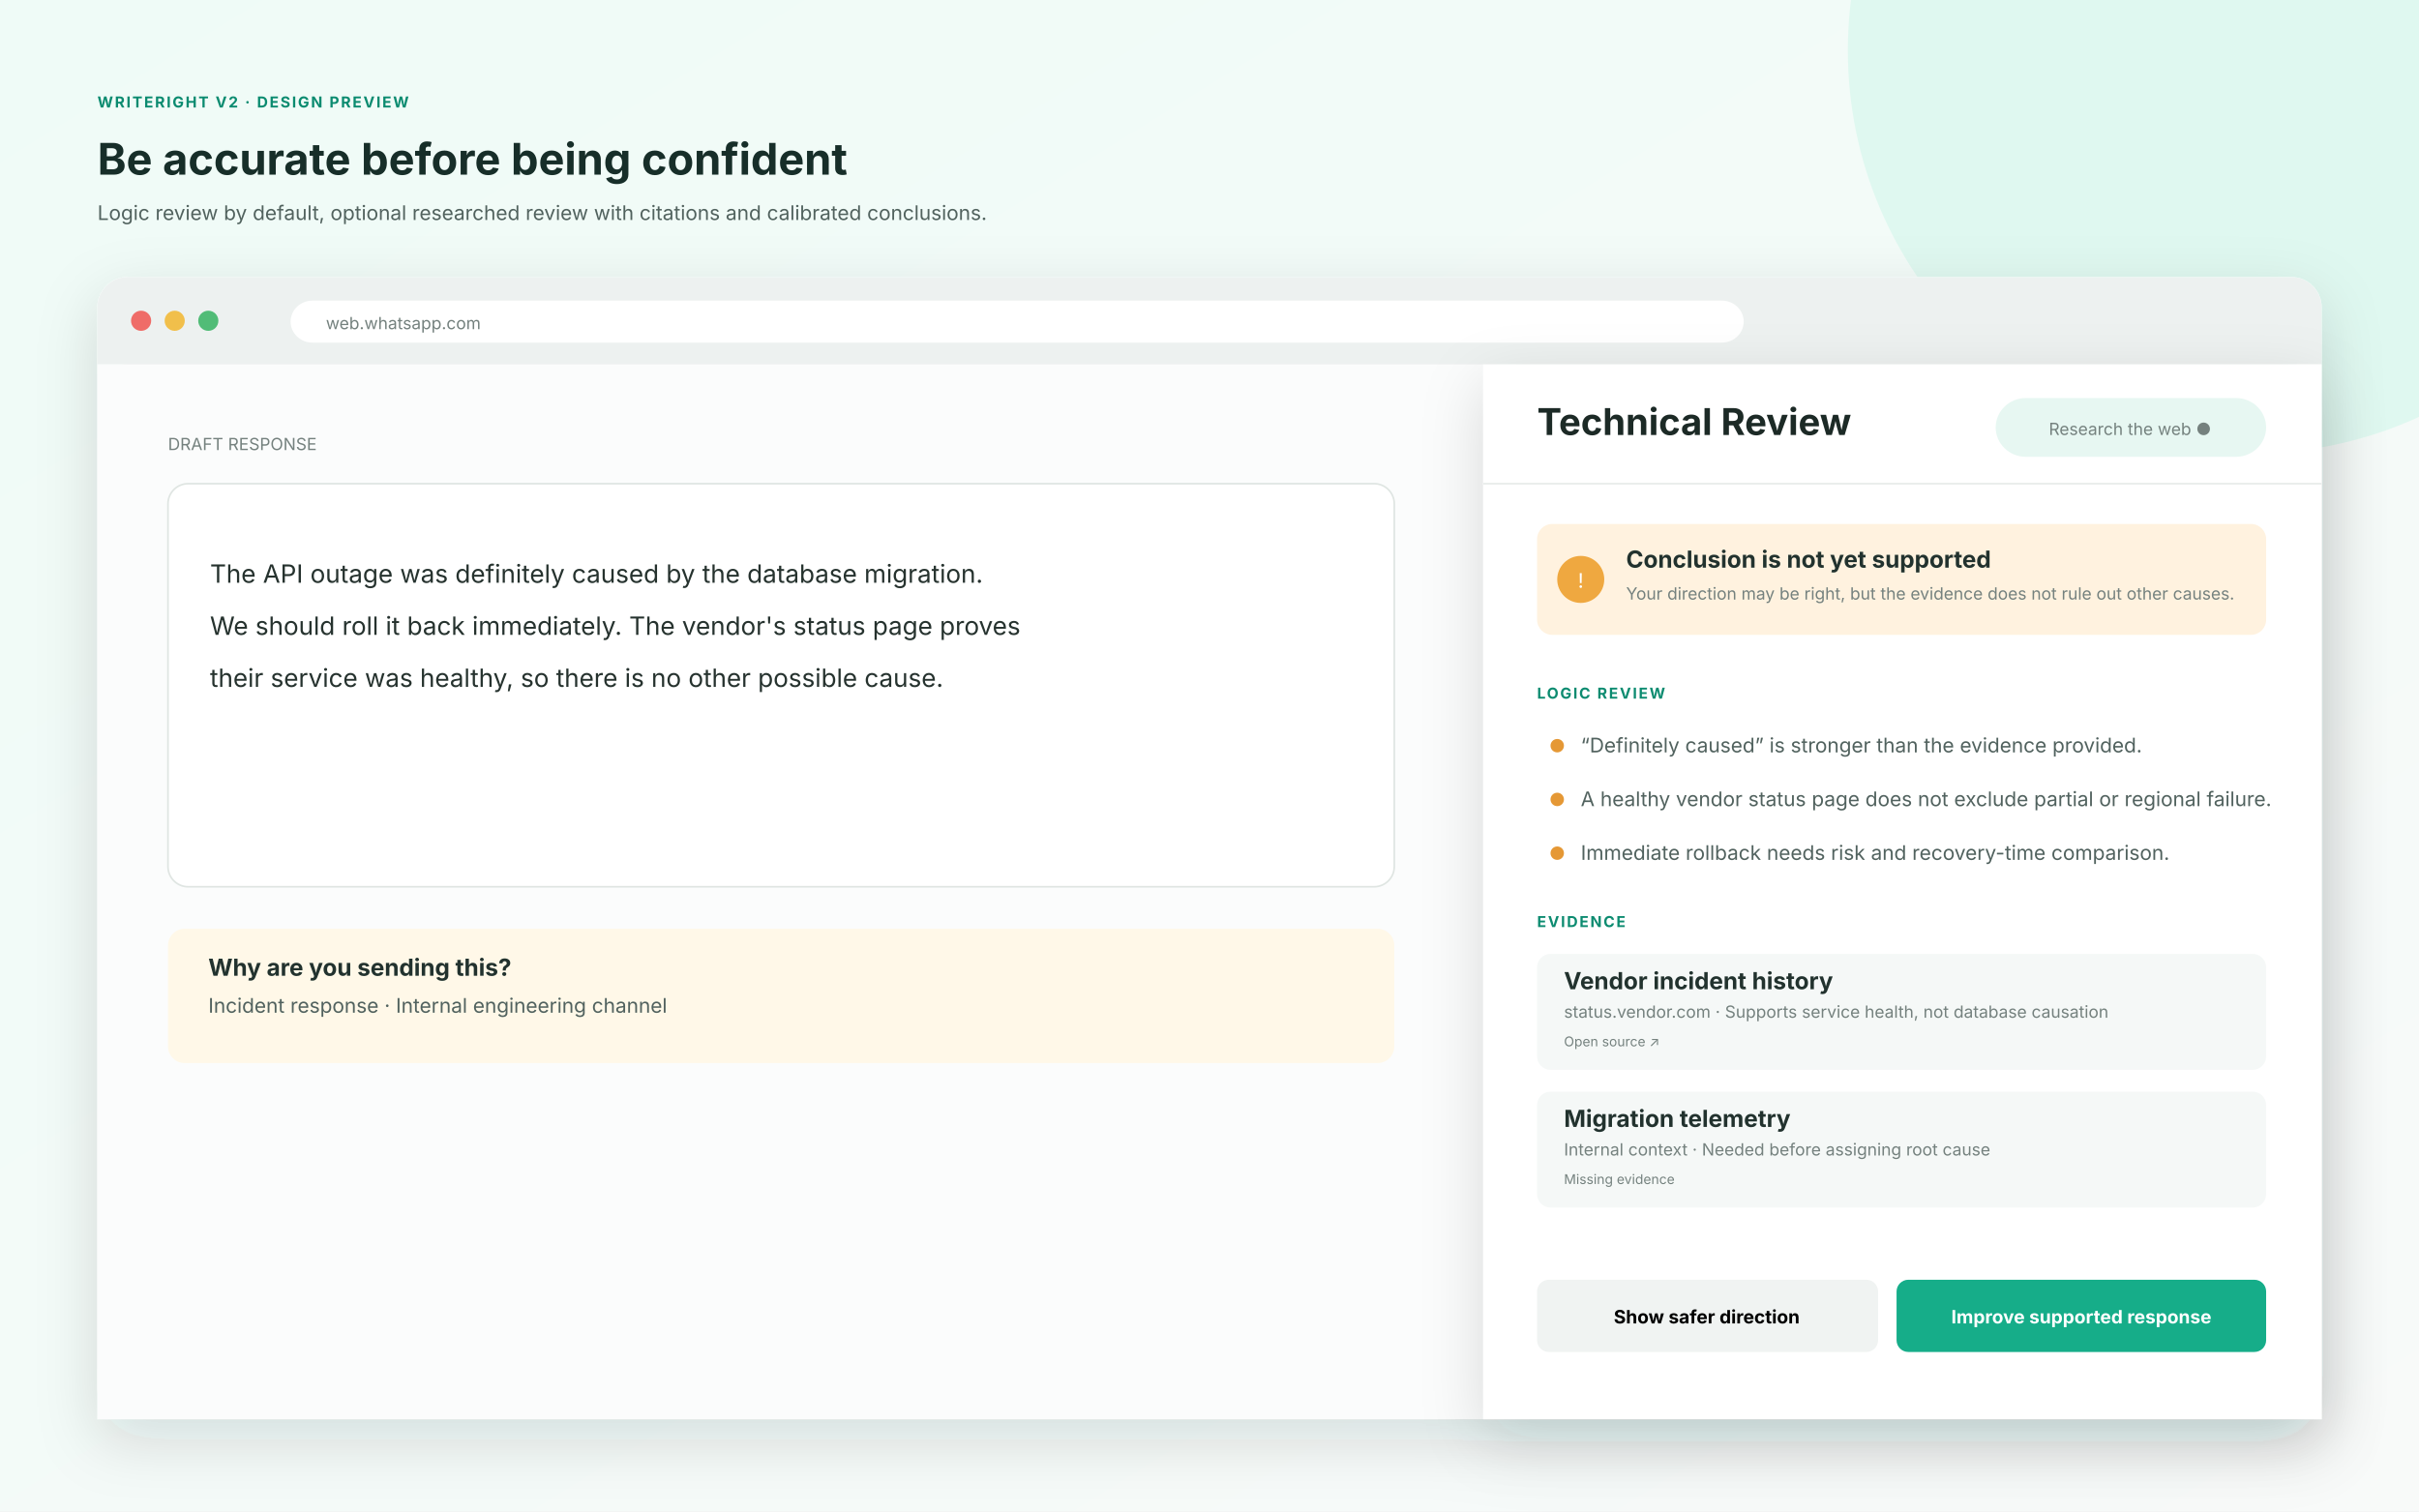
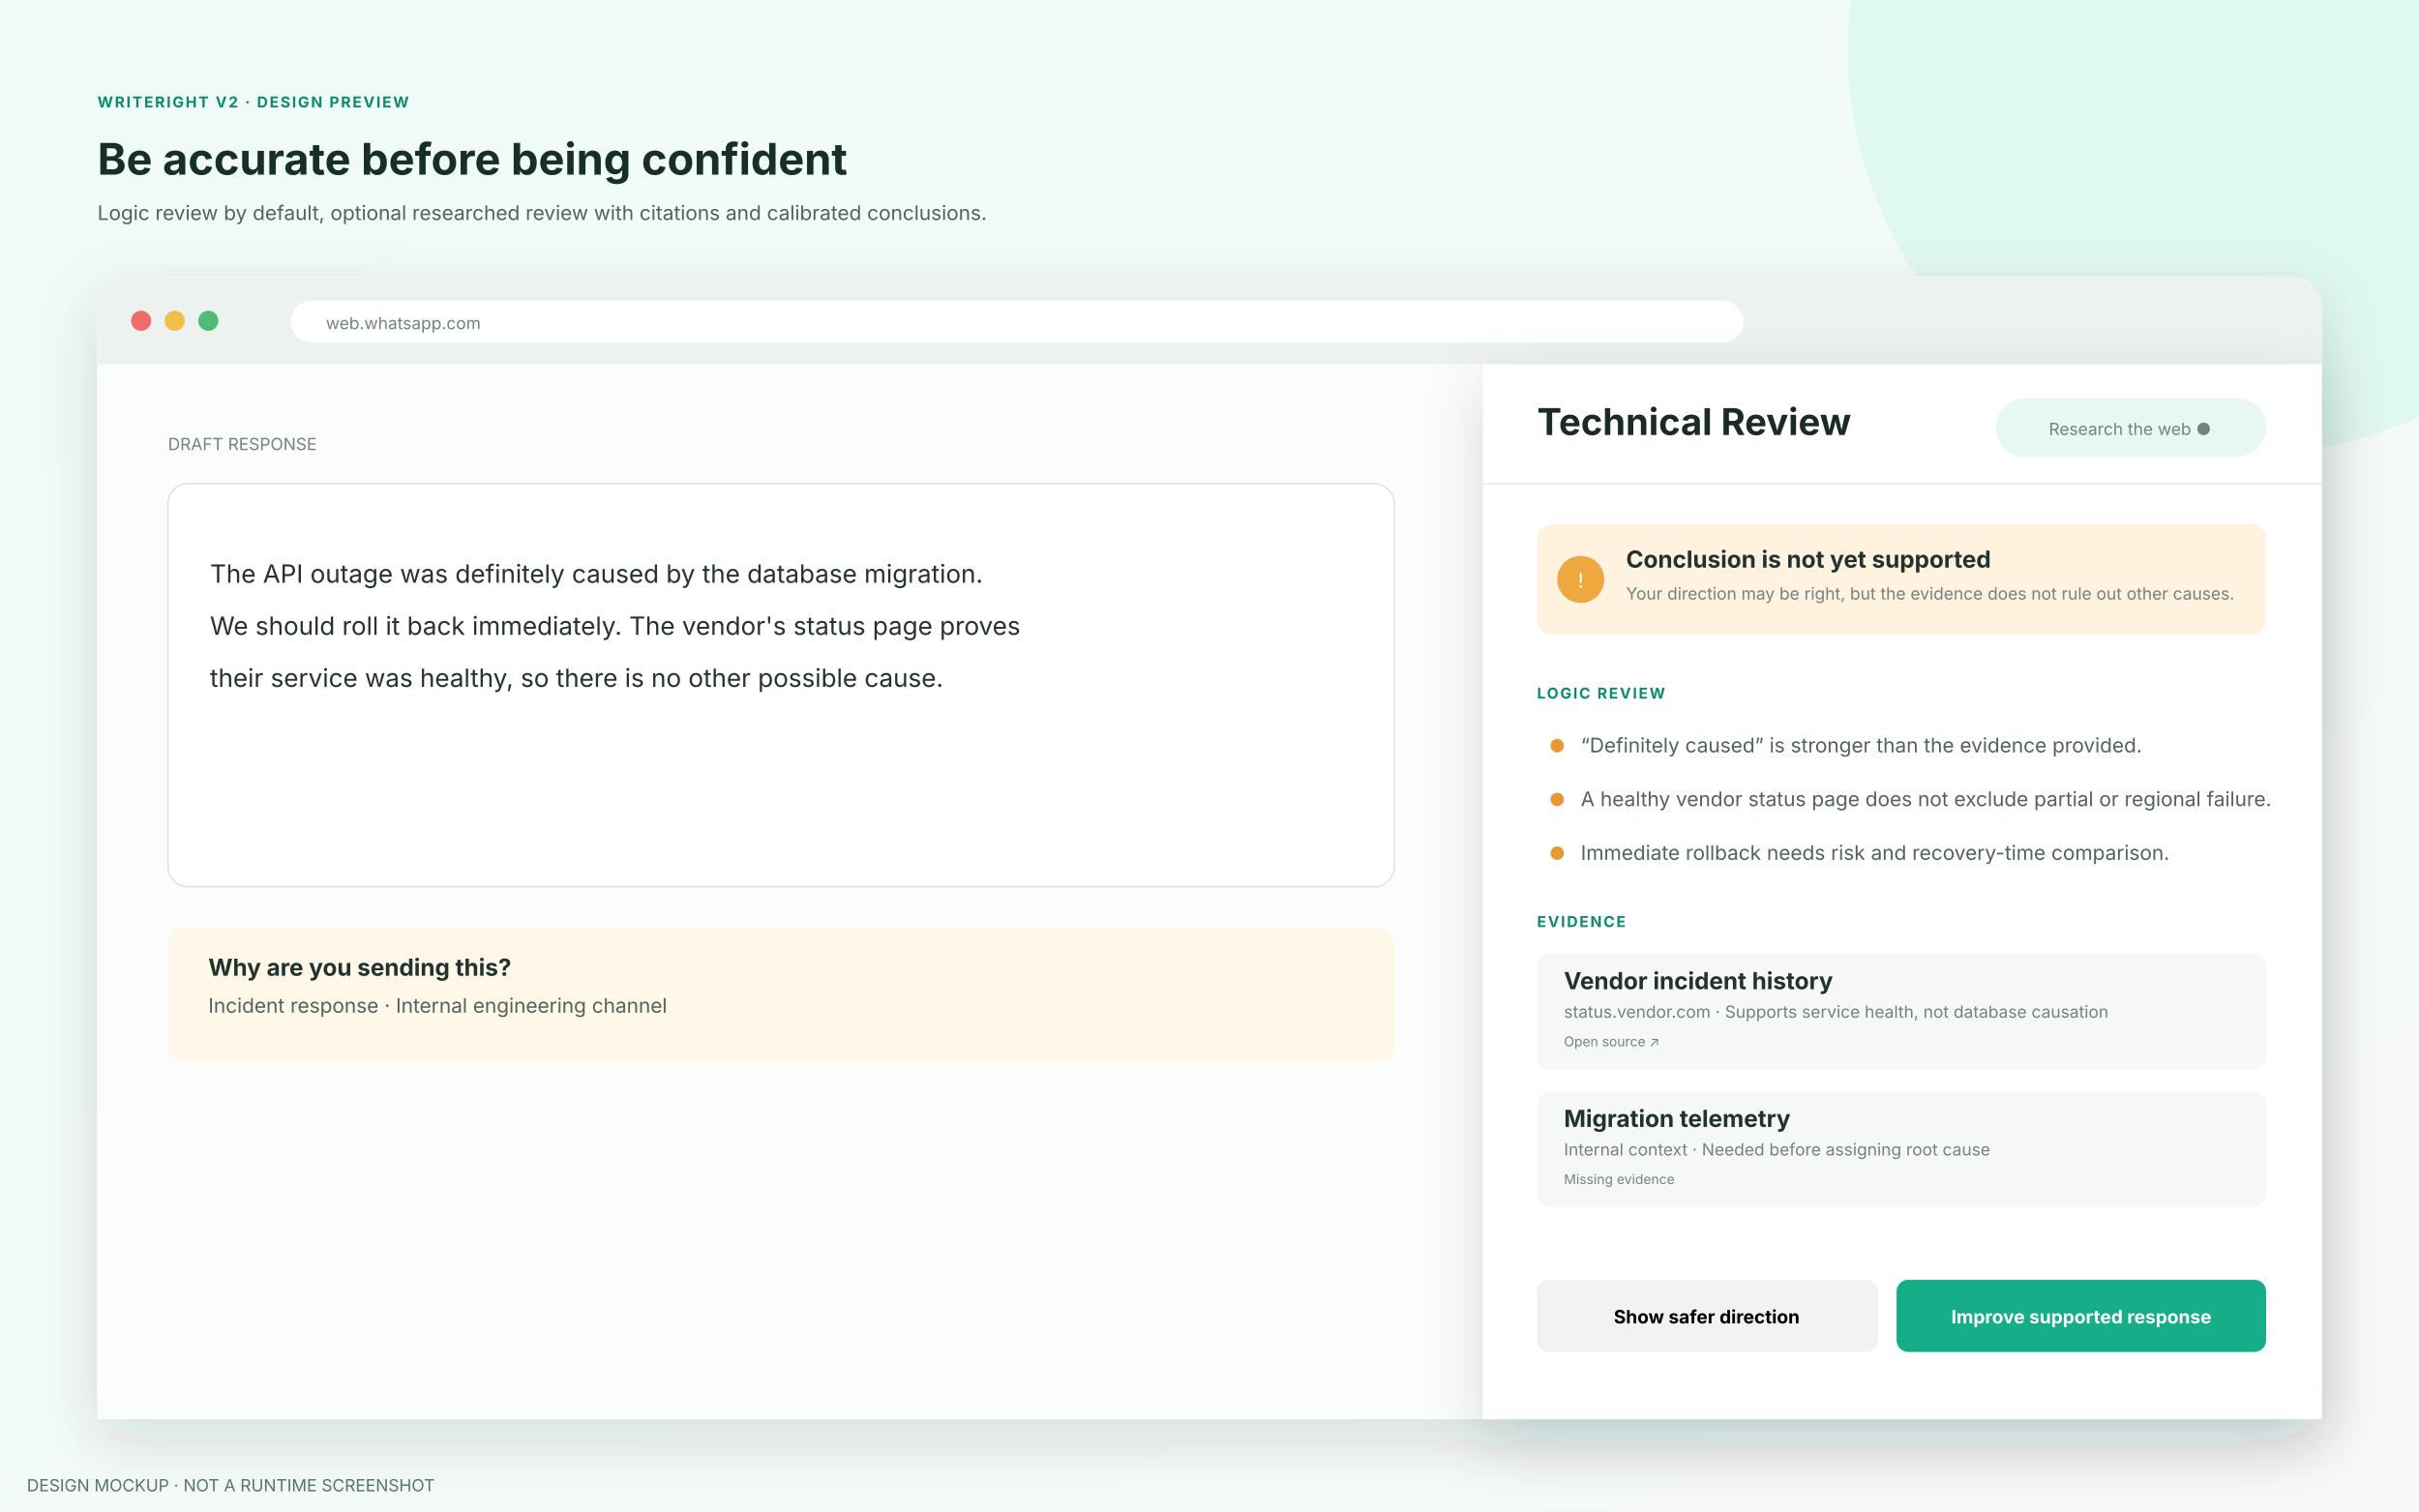
<svg xmlns="http://www.w3.org/2000/svg" width="1440" height="900" viewBox="0 0 1440 900">
  <defs>
    <filter id="sh" x="-30%" y="-30%" width="160%" height="180%">
      <feDropShadow dx="0" dy="12" stdDeviation="18" flood-color="#102c26" flood-opacity=".14" />
    </filter>
    <linearGradient id="bg" x1="0" y1="0" x2="1" y2="1">
      <stop stop-color="#effbf7" />
      <stop offset="1" stop-color="#f8faf9" />
    </linearGradient>
  </defs>
  <style>text{font-family:Inter,Arial,sans-serif}.title{font-size:26px;font-weight:700;fill:#172e29}.h1{font-size:22px;font-weight:700;fill:#1d2926}.h2{font-size:14px;font-weight:700;fill:#22332f}.body{font-size:12px;fill:#51625e}.small{font-size:10px;fill:#74817e}.tiny{font-size:8px;fill:#74817e}.green{fill:#0ca784}.white{fill:#fff}.label{font-size:9px;font-weight:700;letter-spacing:1px;fill:#0b8b70}.button{font-size:11px;font-weight:700}.mode{font-size:12px;font-weight:700;fill:#243430}</style>
  <rect width="1440" height="900" fill="url(#bg)" />
  <circle cx="1340" cy="30" r="240" fill="#dff8f0" />
  <text x="58" y="64" class="label">WRITERIGHT V2 · DESIGN PREVIEW</text>
  <text x="58" y="104" class="title">Be accurate before being confident</text>
  <text x="58" y="131" class="body">Logic review by default, optional researched review with citations and calibrated conclusions.</text>
  <g filter="url(#sh)">
    <rect x="58" y="165" width="1324" height="680" rx="18" fill="#fff" />
    <rect x="58" y="165" width="1324" height="52" rx="18" fill="#edf1f0" />
    <rect x="58" y="199" width="1324" height="18" fill="#edf1f0" />
    <circle cx="84" cy="191" r="6" fill="#ef6c67" />
    <circle cx="104" cy="191" r="6" fill="#f1bf4b" />
    <circle cx="124" cy="191" r="6" fill="#51bc77" />
    <rect x="173" y="179" width="865" height="25" rx="13" fill="#fff" />
    <text x="194" y="196" class="small">web.whatsapp.com</text>
    <rect x="58" y="217" width="825" height="628" fill="#fbfcfc" />
    <text x="100" y="268" class="small">DRAFT RESPONSE</text>
    <rect x="100" y="288" width="730" height="240" rx="12" fill="#fff" stroke="#dfe5e2" />
    <text x="125" y="347" font-family="Arial" font-size="15" fill="#26332f">The API outage was definitely caused by the database migration.</text>
    <text x="125" y="378" font-family="Arial" font-size="15" fill="#26332f">We should roll it back immediately. The vendor's status page proves</text>
    <text x="125" y="409" font-family="Arial" font-size="15" fill="#26332f">their service was healthy, so there is no other possible cause.</text>
    <rect x="100" y="553" width="730" height="80" rx="10" fill="#fff8e8" />
    <text x="124" y="581" class="h2">Why are you sending this?</text>
    <text x="124" y="603" class="body">Incident response · Internal engineering channel</text>
    <rect x="58" y="217" width="0" height="0" />
    <g filter="url(#sh)">
      <rect x="883" y="217" width="499" height="628" fill="#fff" />
      <text x="915" y="259" class="h1">Technical Review</text>
      <rect x="1188" y="237" width="161" height="35" rx="18" fill="#e7f7f2" />
      <text x="1268" y="259" text-anchor="middle" class="small">Research the web  ●</text>
      <line x1="883" y1="288" x2="1382" y2="288" stroke="#e7ebe9" />
      <rect x="915" y="312" width="434" height="66" rx="9" fill="#fff2df" />
      <circle cx="941" cy="345" r="14" fill="#efa83f" />
      <text x="941" y="350" text-anchor="middle" font-size="12" fill="#fff">!</text>
      <text x="968" y="338" class="h2">Conclusion is not yet supported</text>
      <text x="968" y="357" class="small">Your direction may be right, but the evidence does not rule out other causes.</text>
      <text x="915" y="416" class="label">LOGIC REVIEW</text>
      <circle cx="927" cy="444" r="4" fill="#e59835" />
      <text x="941" y="448" class="body">“Definitely caused” is stronger than the evidence provided.</text>
      <circle cx="927" cy="476" r="4" fill="#e59835" />
      <text x="941" y="480" class="body">A healthy vendor status page does not exclude partial or regional failure.</text>
      <circle cx="927" cy="508" r="4" fill="#e59835" />
      <text x="941" y="512" class="body">Immediate rollback needs risk and recovery-time comparison.</text>
      <text x="915" y="552" class="label">EVIDENCE</text>
      <rect x="915" y="568" width="434" height="69" rx="8" fill="#f5f8f7" />
      <text x="931" y="589" class="h2">Vendor incident history</text>
      <text x="931" y="606" class="small">status.vendor.com · Supports service health, not database causation</text>
      <text x="931" y="623" class="tiny">Open source ↗</text>
      <rect x="915" y="650" width="434" height="69" rx="8" fill="#f5f8f7" />
      <text x="931" y="671" class="h2">Migration telemetry</text>
      <text x="931" y="688" class="small">Internal context · Needed before assigning root cause</text>
      <text x="931" y="705" class="tiny">Missing evidence</text>
      <rect x="915" y="762" width="203" height="43" rx="7" fill="#f0f3f2" />
      <text x="1016" y="788" text-anchor="middle" class="button">Show safer direction</text>
      <rect x="1129" y="762" width="220" height="43" rx="7" fill="#12ad89" />
      <text x="1239" y="788" text-anchor="middle" class="button white">Improve supported response</text>
    </g>
  </g>
+   <text x="16" y="888" font-family="Arial" font-size="10" fill="#55756b">DESIGN MOCKUP · NOT A RUNTIME SCREENSHOT</text>
</svg>
